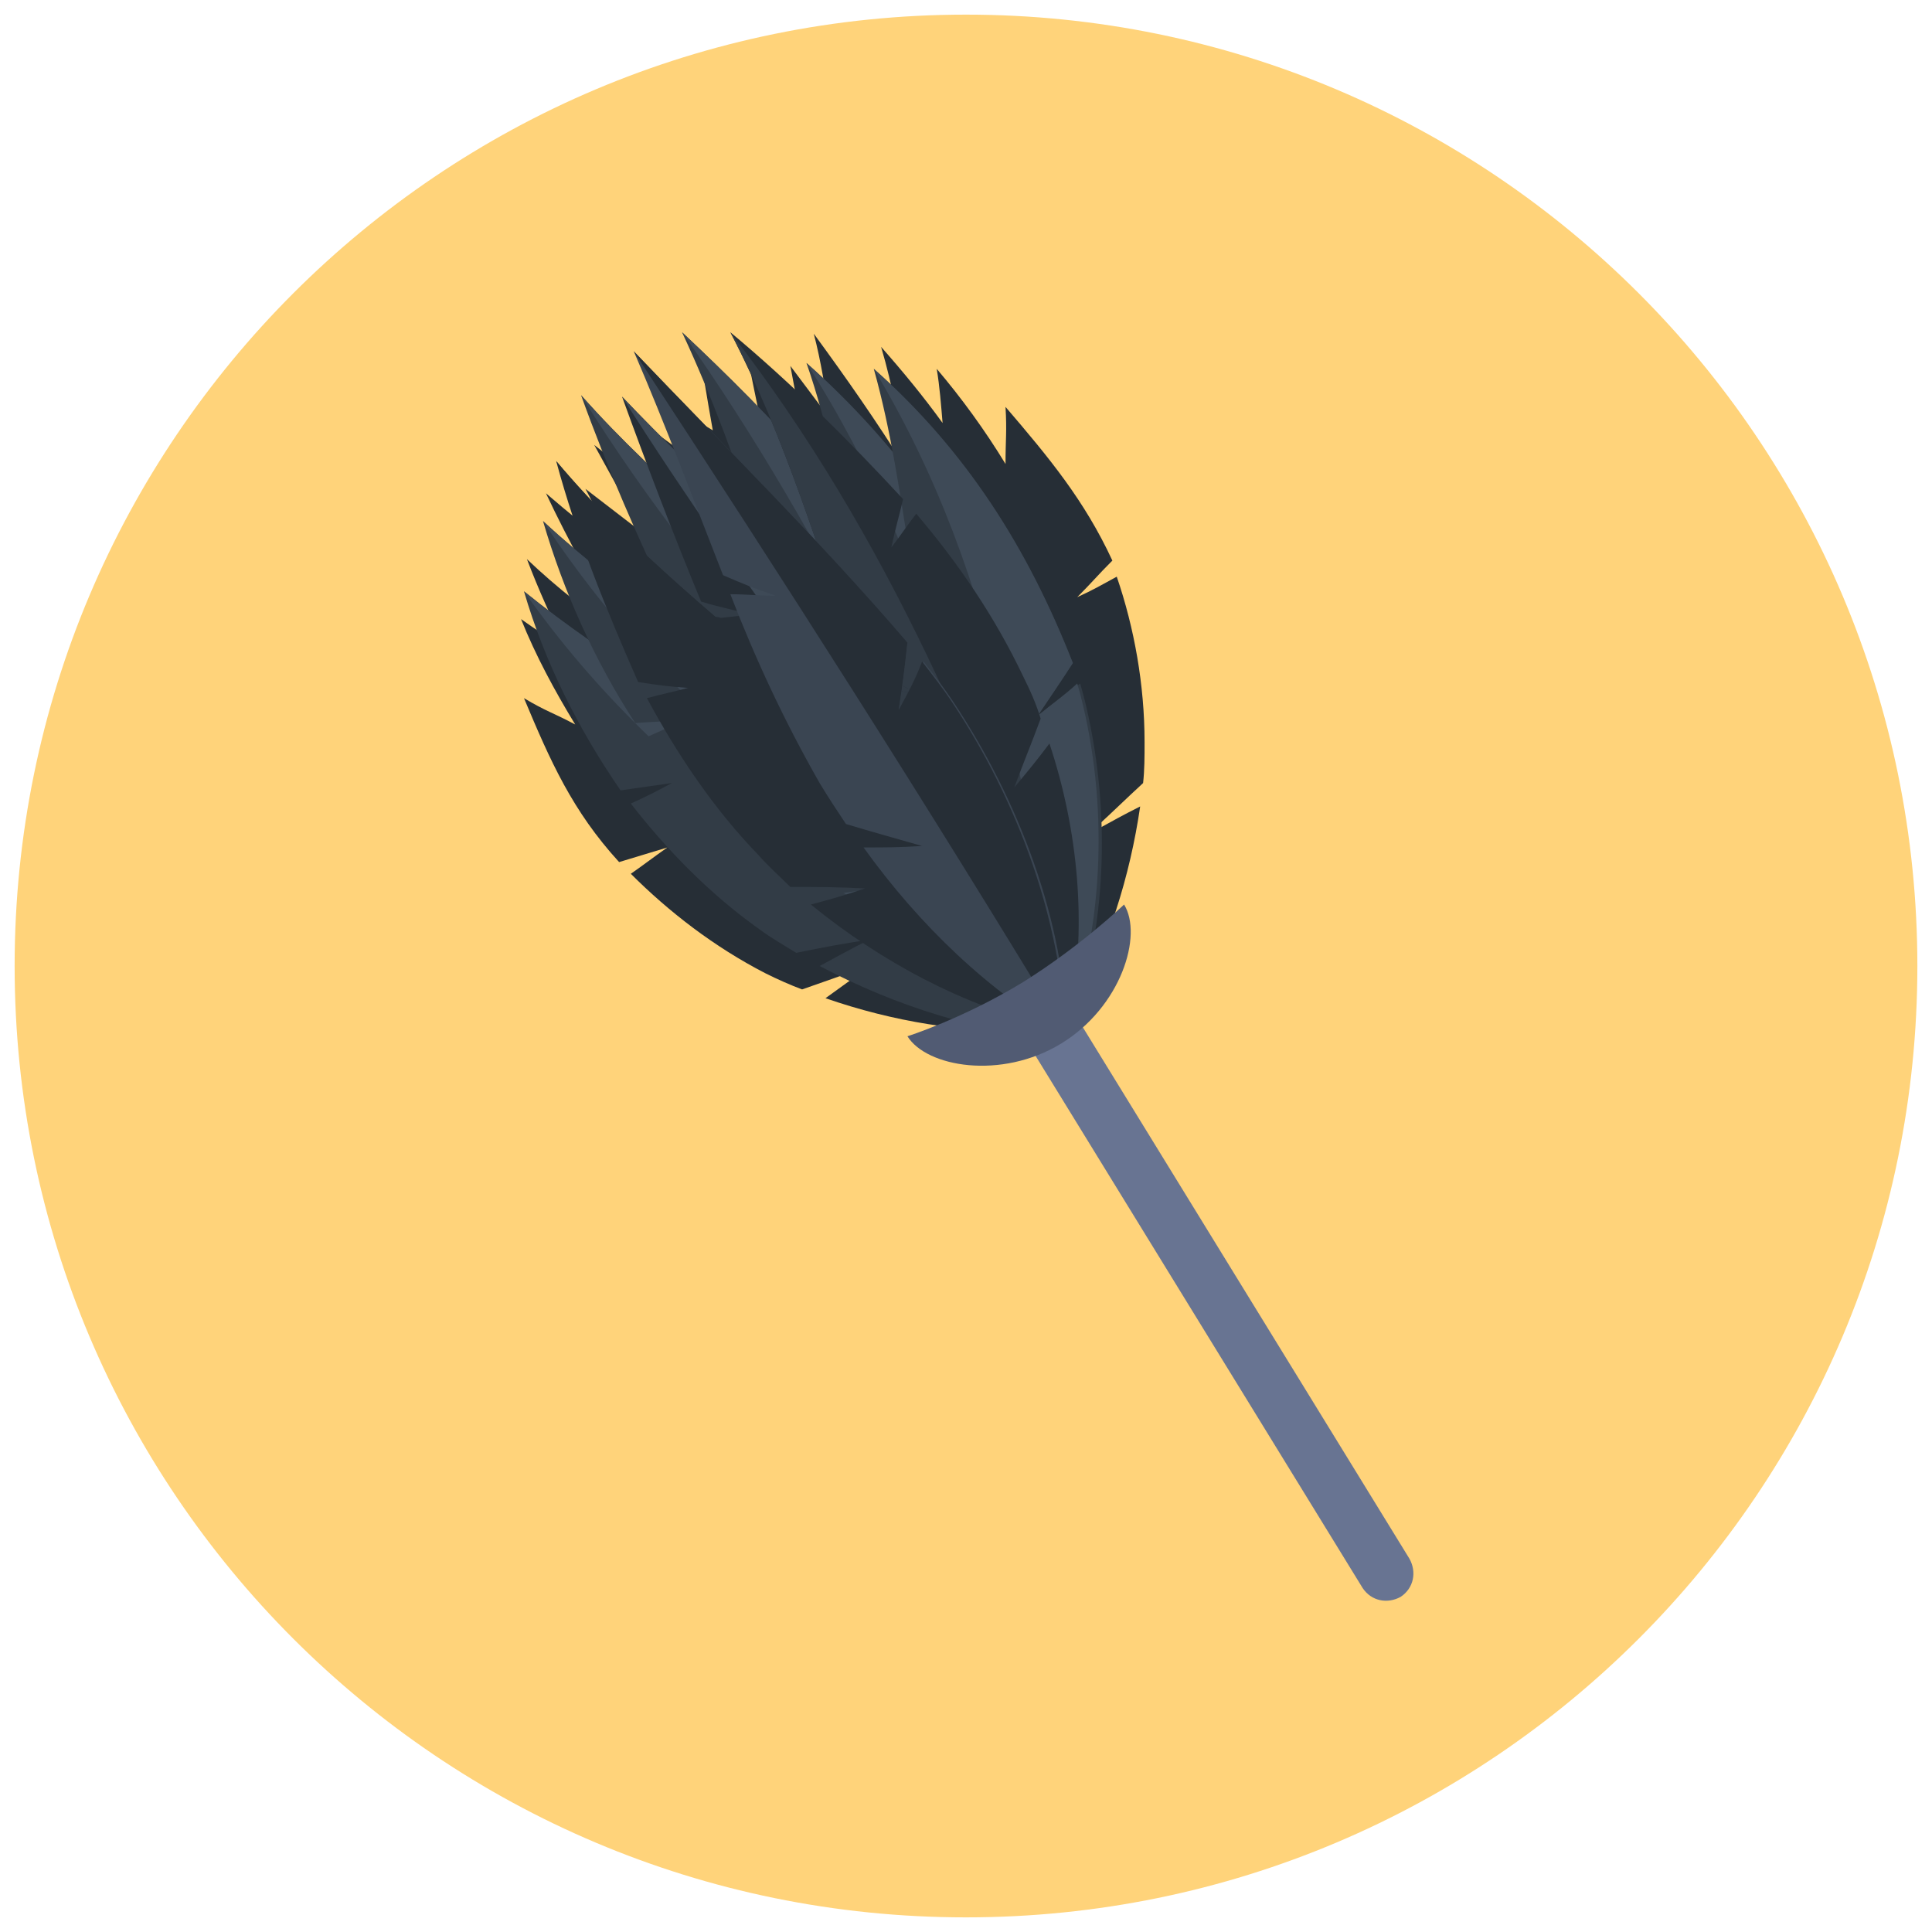
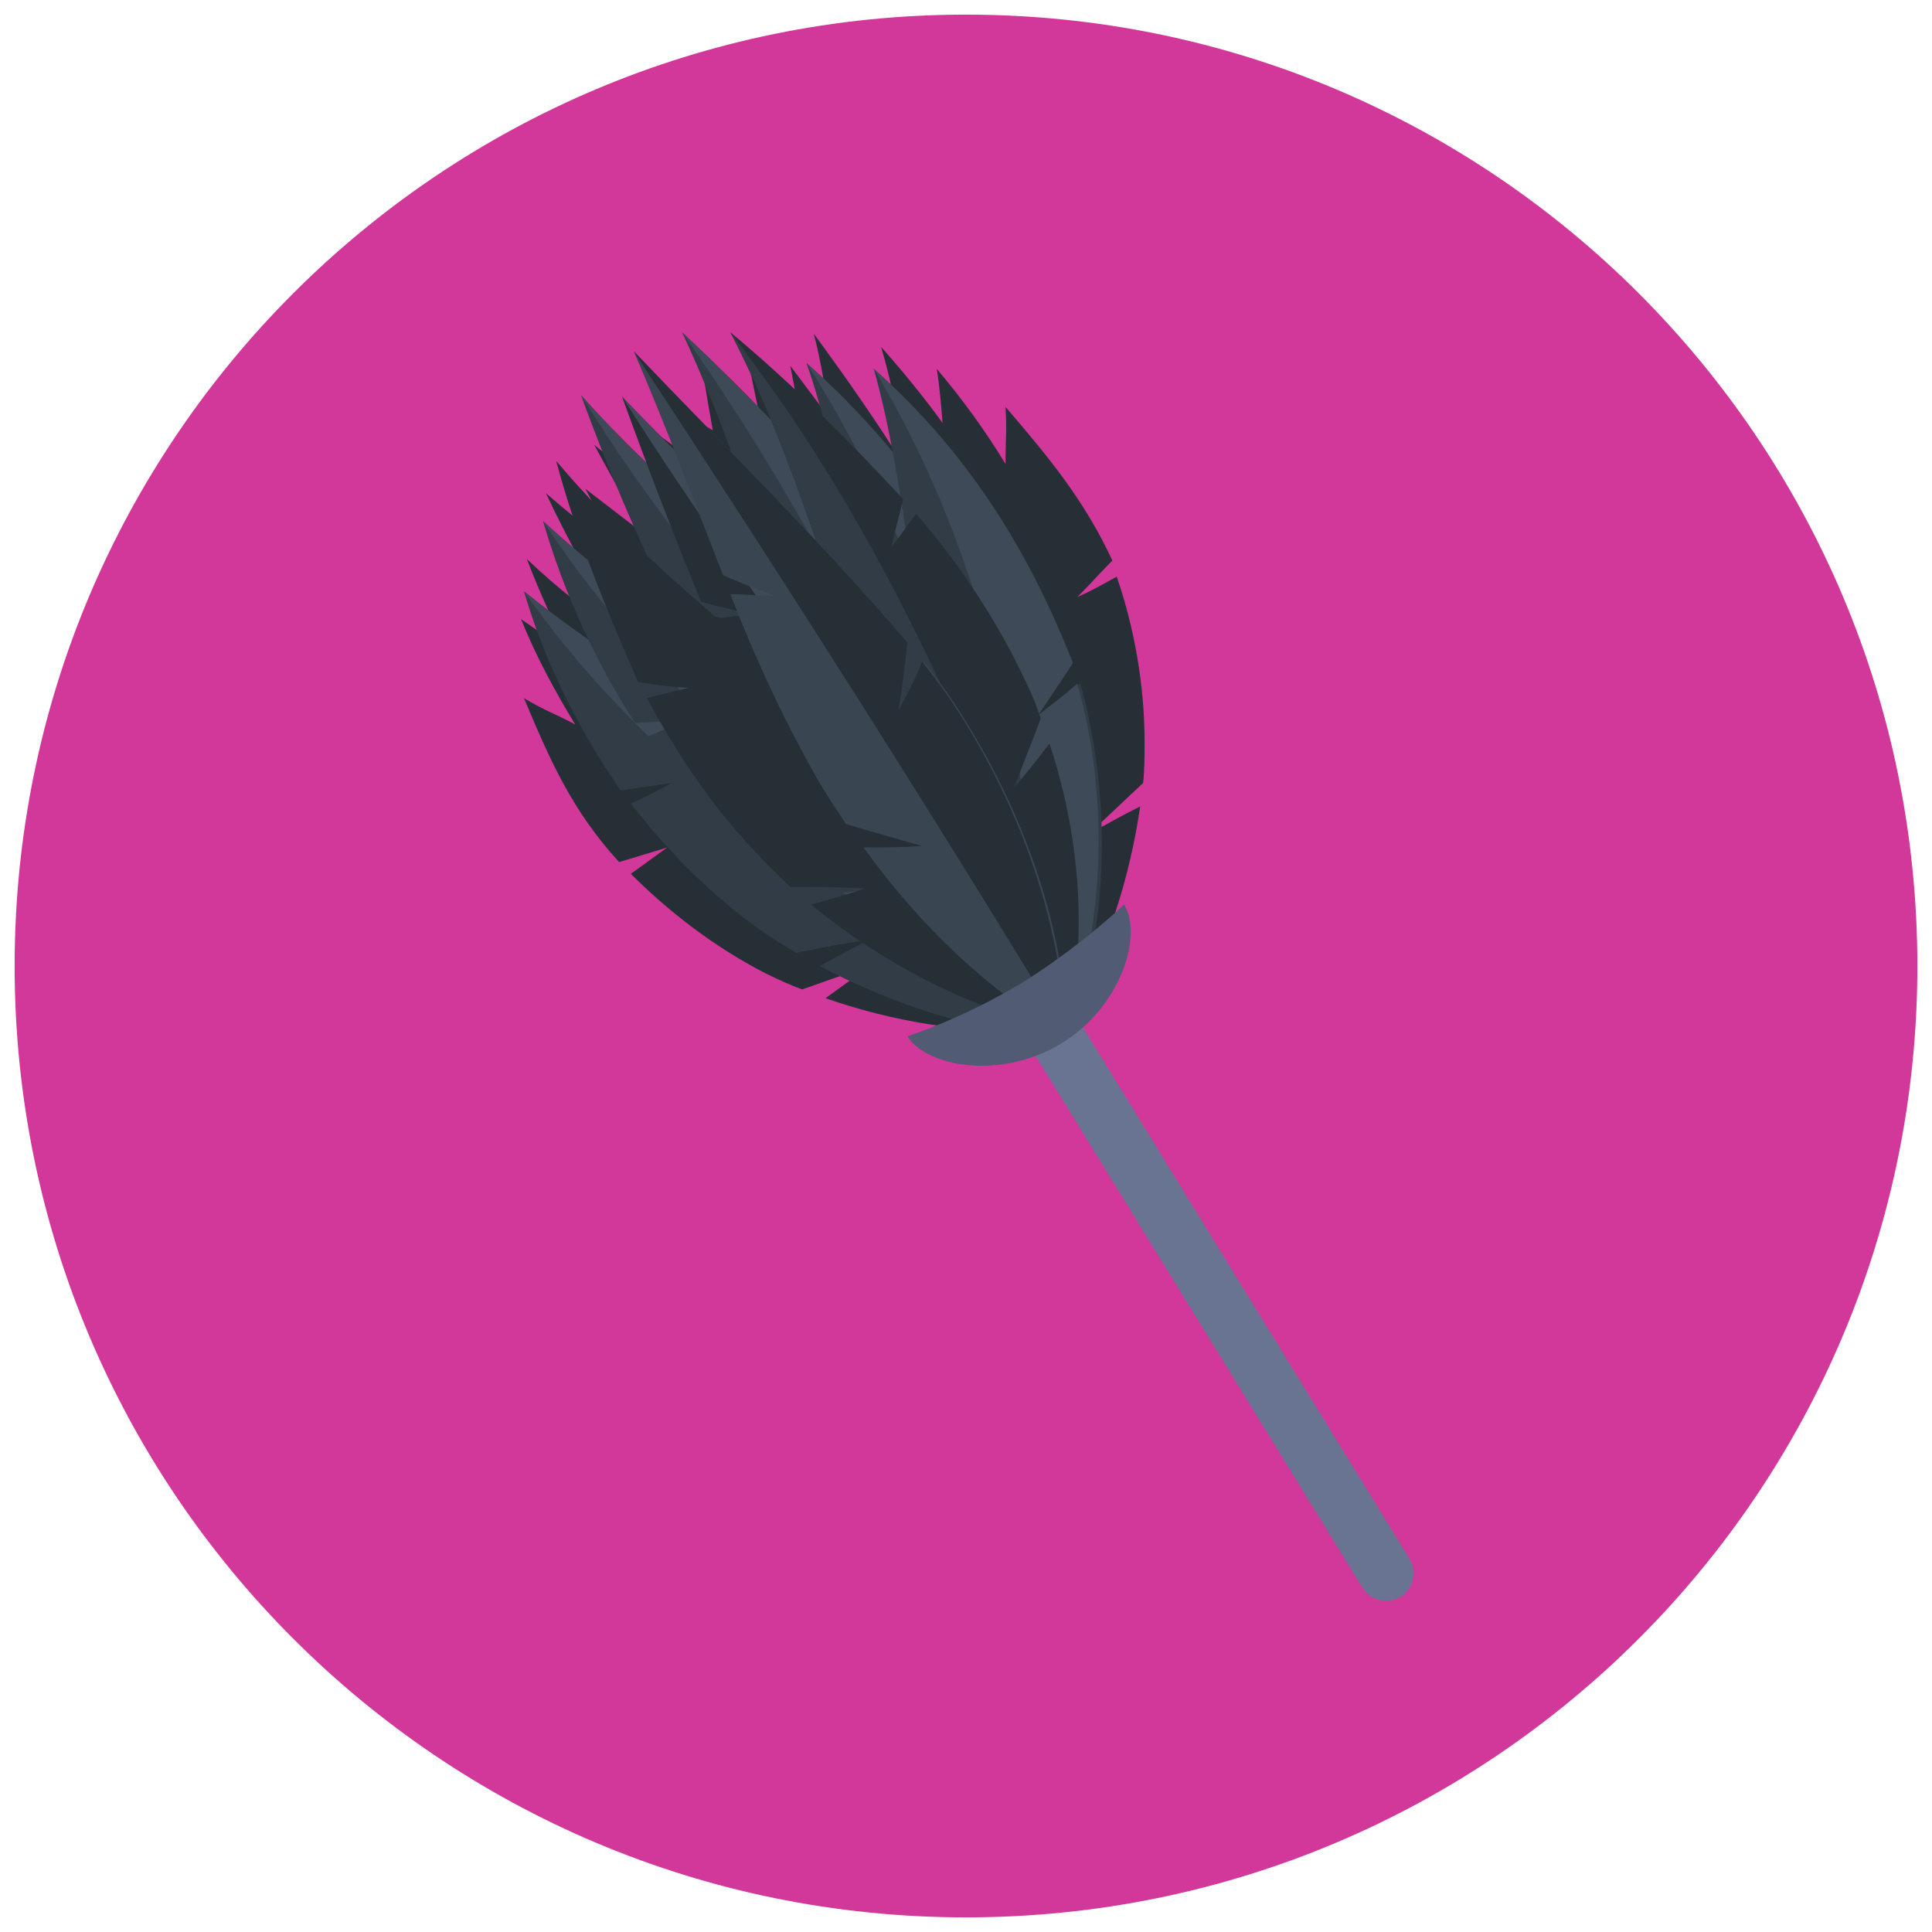
- <svg xmlns="http://www.w3.org/2000/svg" width="132" height="132">
+ <svg xmlns="http://www.w3.org/2000/svg" version="1.1" id="Lager_1" x="0px" y="0px" viewBox="0 0 132 132" style="enable-background:new 0 0 132 132;" xml:space="preserve">
+   <style type="text/css">
+ 	.st0{fill:none;}
+ 	.st1{fill:#D13899;}
+ 	.st2{fill:#262E36;}
+ 	.st3{fill:#323C46;}
+ 	.st4{fill:#3E4A57;}
+ 	.st5{fill:#3A4552;}
+ 	.st6{fill:#687492;}
+ 	.st7{fill:#515B73;}
+ </style>
  <g>
-     <rect x="-1" y="-1" width="134" height="134" id="canvas_background" fill="none" />
+     <rect id="canvas_background" x="-1" y="-1" class="st0" width="134" height="134" />
  </g>
  <g>
    <g id="icons">
      <g id="duster">
-         <circle id="label_2_" fill="#FFD37A" cx="66" cy="66" r="65" />
+         <circle id="label_2_" class="st1" cx="66" cy="66" r="65" />
        <g id="icon_2_">
-           <path fill="#262E36" d="m68.7,27.8c0.1,1.7 0,2.2 0,3.9c-1.4,-2.3 -3,-4.5 -4.7,-6.5c0.2,1.2 0.3,2.5 0.4,3.7c-1.3,-1.8 -2.7,-3.5 -4.2,-5.2c0.8,2.7 1.3,5.5 1.7,8.3c-2,-3.2 -4.1,-6.2 -6.3,-9.2c0.5,1.9 0.8,3.9 1.1,5.8c-0.9,-1.2 -1.8,-2.4 -2.7,-3.6c0.3,1.6 0.6,3.2 0.9,4.8c-1.3,-1.9 -2.6,-3.8 -3.9,-5.7c0.4,1.8 0.7,3.5 1.1,5.2c-0.1,0 -0.1,-0.1 -0.2,-0.1c0.1,0.2 0.2,0.4 0.2,0.5c0.2,0.8 0.3,1.5 0.5,2.3c-0.2,-0.1 -0.3,-0.2 -0.5,-0.3c-1.4,-1.9 -2.7,-3.8 -4,-5.8c0.2,1.2 0.4,2.4 0.6,3.5c-0.7,-0.4 -1.4,-0.9 -2,-1.3c0.9,1.3 1.8,2.7 2.6,4.1c0.1,0.3 0.1,0.6 0.2,0.9c-0.2,-0.2 -0.5,-0.4 -0.7,-0.6c-0.9,-1.3 -1.7,-2.7 -2.5,-4.1c0.1,0.8 0.1,1.6 0.2,2.4c-1,-0.7 -1.9,-1.4 -2.9,-2.1c1.2,2 2.4,4.1 3.4,6.2c0,0.2 0.1,0.4 0.1,0.6c-0.6,-0.5 -1.2,-1 -1.9,-1.5c-0.1,-0.2 -0.3,-0.3 -0.4,-0.5c0,0.1 0,0.1 0,0.2c-1.4,-1.1 -2.8,-2.2 -4.2,-3.3c1.1,2 2.2,4 3.3,6c-1.3,-1 -2.6,-2 -3.9,-3c0.7,1.3 1.3,2.7 2,4c-1.6,-1.1 -3.2,-2.4 -4.7,-3.7c1.6,3.4 3.4,6.6 5.3,9.8c-2.3,-1.6 -4.5,-3.3 -6.6,-5.3c0.8,2.1 1.7,4.1 2.7,6.1c-1.1,-0.6 -2.1,-1.3 -3.1,-2c1,2.5 2.3,4.9 3.7,7.2c-1.5,-0.8 -2,-0.9 -3.5,-1.8c1.8,4.3 3.3,7.7 6.5,11.2c1.3,-0.4 2,-0.6 3.3,-1c-1,0.7 -1.5,1.1 -2.5,1.8c2.6,2.6 5.7,5 9.2,6.8c0.8,0.4 1.7,0.8 2.5,1.1c1.7,-0.6 2.6,-0.9 4.2,-1.5c0.1,0 0.1,0 0.2,0.1c-1,0.7 -1.7,1.2 -2.8,2c4.6,1.6 9.5,2.4 14,2.2c0.4,0.1 0.8,0.2 1.2,0.3c0,0 0.1,0.1 0.1,0.1c0.1,0.1 0.2,0.1 0.2,0.1c0,0 0,-0.1 0,-0.1c0.1,0 0.2,0 0.3,0.1c0.1,0 0.2,0 0.2,0c0,-0.1 -0.1,-0.3 -0.1,-0.4c0,0 0,0 0,0c0,-0.1 0.1,-0.1 0.1,-0.2c0.1,0 0.2,0 0.2,0c0,0 0,0 0,0c0.1,0.1 0.2,0.2 0.3,0.3c0,0 0,-0.1 0.1,-0.2c0,-0.1 0,-0.2 0.1,-0.3c0,0 0.1,0 0.1,0c0,0 0,-0.1 0,-0.2c0,0 0,-0.1 0,-0.1c0.1,-0.4 0.2,-0.8 0.3,-1.2c2.2,-4 3.7,-8.7 4.4,-13.5c-1.2,0.6 -1.9,1 -3,1.6c0,-0.1 0,-0.1 0,-0.2c1.2,-1.1 1.9,-1.8 3.2,-3c0.1,-0.9 0.1,-1.8 0.1,-2.8c0,-3.9 -0.7,-7.8 -1.9,-11.3c-1.1,0.6 -1.6,0.9 -2.7,1.4c1,-1 1.4,-1.5 2.4,-2.5c-1.9,-4.1 -4.3,-7 -7.3,-10.5l-0,0z" id="svg_1" />
+           <path id="svg_1" class="st2" d="M68.7,27.8c0.1,1.7,0,2.2,0,3.9c-1.4-2.3-3-4.5-4.7-6.5c0.2,1.2,0.3,2.5,0.4,3.7      c-1.3-1.8-2.7-3.5-4.2-5.2c0.8,2.7,1.3,5.5,1.7,8.3c-2-3.2-4.1-6.2-6.3-9.2c0.5,1.9,0.8,3.9,1.1,5.8c-0.9-1.2-1.8-2.4-2.7-3.6      c0.3,1.6,0.6,3.2,0.9,4.8c-1.3-1.9-2.6-3.8-3.9-5.7c0.4,1.8,0.7,3.5,1.1,5.2c-0.1,0-0.1-0.1-0.2-0.1c0.1,0.2,0.2,0.4,0.2,0.5      c0.2,0.8,0.3,1.5,0.5,2.3c-0.2-0.1-0.3-0.2-0.5-0.3c-1.4-1.9-2.7-3.8-4-5.8c0.2,1.2,0.4,2.4,0.6,3.5c-0.7-0.4-1.4-0.9-2-1.3      c0.9,1.3,1.8,2.7,2.6,4.1c0.1,0.3,0.1,0.6,0.2,0.9c-0.2-0.2-0.5-0.4-0.7-0.6c-0.9-1.3-1.7-2.7-2.5-4.1c0.1,0.8,0.1,1.6,0.2,2.4      c-1-0.7-1.9-1.4-2.9-2.1c1.2,2,2.4,4.1,3.4,6.2c0,0.2,0.1,0.4,0.1,0.6c-0.6-0.5-1.2-1-1.9-1.5c-0.1-0.2-0.3-0.3-0.4-0.5      c0,0.1,0,0.1,0,0.2c-1.4-1.1-2.8-2.2-4.2-3.3c1.1,2,2.2,4,3.3,6c-1.3-1-2.6-2-3.9-3c0.7,1.3,1.3,2.7,2,4      c-1.6-1.1-3.2-2.4-4.7-3.7c1.6,3.4,3.4,6.6,5.3,9.8c-2.3-1.6-4.5-3.3-6.6-5.3c0.8,2.1,1.7,4.1,2.7,6.1c-1.1-0.6-2.1-1.3-3.1-2      c1,2.5,2.3,4.9,3.7,7.2c-1.5-0.8-2-0.9-3.5-1.8c1.8,4.3,3.3,7.7,6.5,11.2c1.3-0.4,2-0.6,3.3-1c-1,0.7-1.5,1.1-2.5,1.8      c2.6,2.6,5.7,5,9.2,6.8c0.8,0.4,1.7,0.8,2.5,1.1c1.7-0.6,2.6-0.9,4.2-1.5c0.1,0,0.1,0,0.2,0.1c-1,0.7-1.7,1.2-2.8,2      c4.6,1.6,9.5,2.4,14,2.2c0.4,0.1,0.8,0.2,1.2,0.3l0.1,0.1c0.1,0.1,0.2,0.1,0.2,0.1v-0.1c0.1,0,0.2,0,0.3,0.1c0.1,0,0.2,0,0.2,0      c0-0.1-0.1-0.3-0.1-0.4l0,0c0-0.1,0.1-0.1,0.1-0.2c0.1,0,0.2,0,0.2,0l0,0c0.1,0.1,0.2,0.2,0.3,0.3c0,0,0-0.1,0.1-0.2      c0-0.1,0-0.2,0.1-0.3h0.1c0,0,0-0.1,0-0.2v-0.1c0.1-0.4,0.2-0.8,0.3-1.2c2.2-4,3.7-8.7,4.4-13.5c-1.2,0.6-1.9,1-3,1.6      c0-0.1,0-0.1,0-0.2c1.2-1.1,1.9-1.8,3.2-3c0.1-0.9,0.1-1.8,0.1-2.8c0-3.9-0.7-7.8-1.9-11.3c-1.1,0.6-1.6,0.9-2.7,1.4      c1-1,1.4-1.5,2.4-2.5C74.1,34.2,71.7,31.3,68.7,27.8L68.7,27.8z" />
          <g id="svg_2">
            <g id="svg_3">
-               <path fill="#323C46" d="m57.9,47.9c-0.1,-1.8 -0.1,-2.7 -0.2,-4.5c-6.1,-5.3 -12.5,-10.2 -18,-16.4c1.8,5 3.9,9.8 6.2,14.6c1.3,0.3 2,0.4 3.4,0.6c-1.1,0.2 -1.7,0.3 -2.8,0.5c2.1,3.9 4.5,7.6 7.4,10.9c0.7,0.8 1.4,1.6 2.1,2.3c2,0.1 3,0.2 5.1,0.3c-1.5,0.4 -2.3,0.6 -3.7,1c4.7,4.2 10.1,7.5 15.5,9.1c0,0 0,-0.1 0,-0.2c-1.5,-7.5 -6.5,-14 -11.7,-19.4c-0.7,-0.7 -1.5,-1.5 -2.3,-2.2c-0.4,1.3 -0.6,2 -1,3.4l-0,-0z" id="svg_4" />
-               <path fill="#3E4A57" d="m57.9,47.9c-0.1,-1.8 -0.1,-2.7 -0.2,-4.5c-6.1,-5.3 -12.5,-10.2 -18,-16.4c9.2,14.9 21.3,26.5 33.1,39c-1.6,-7.6 -6.5,-14 -11.7,-19.4c-0.7,-0.7 -1.5,-1.5 -2.3,-2.2c-0.3,1.4 -0.5,2.1 -0.9,3.5l-0,0z" id="svg_5" />
+               <path id="svg_4" class="st3" d="M57.9,47.9c-0.1-1.8-0.1-2.7-0.2-4.5c-6.1-5.3-12.5-10.2-18-16.4c1.8,5,3.9,9.8,6.2,14.6        c1.3,0.3,2,0.4,3.4,0.6c-1.1,0.2-1.7,0.3-2.8,0.5c2.1,3.9,4.5,7.6,7.4,10.9c0.7,0.8,1.4,1.6,2.1,2.3c2,0.1,3,0.2,5.1,0.3        c-1.5,0.4-2.3,0.6-3.7,1c4.7,4.2,10.1,7.5,15.5,9.1c0,0,0-0.1,0-0.2c-1.5-7.5-6.5-14-11.7-19.4c-0.7-0.7-1.5-1.5-2.3-2.2        C58.5,45.8,58.3,46.5,57.9,47.9L57.9,47.9z" />
+               <path id="svg_5" class="st4" d="M57.9,47.9c-0.1-1.8-0.1-2.7-0.2-4.5c-6.1-5.3-12.5-10.2-18-16.4C48.9,41.9,61,53.5,72.8,66        c-1.6-7.6-6.5-14-11.7-19.4c-0.7-0.7-1.5-1.5-2.3-2.2C58.5,45.8,58.3,46.5,57.9,47.9L57.9,47.9z" />
            </g>
            <g id="svg_6">
-               <path fill="#323C46" d="m62.5,46.2c0.5,-1.7 0.8,-2.5 1.2,-4.2c-5.1,-7.2 -10.8,-13.4 -17.1,-19.3c2.1,4.5 3.8,9.2 5.3,13.8c1.3,0.7 2,1 3.4,1.7c-1.2,-0.2 -1.8,-0.3 -3,-0.5c1.4,4.2 2.8,8.3 4.5,12.4c0.4,1 0.9,1.9 1.3,2.8c1.9,0.8 2.8,1.2 4.7,2c-1.5,-0.1 -2.3,-0.2 -3.8,-0.4c3.2,5.3 6.6,10.2 11.5,13.7c0,0 0,-0.1 0,-0.2c0.9,-7.2 -1.1,-15 -4.4,-22.1c-0.4,-0.9 -1,-1.8 -1.5,-2.7c-0.9,1.3 -1.3,1.9 -2.1,3l0,0z" id="svg_7" />
-               <path fill="#3E4A57" d="m62.5,46.2c0.5,-1.7 0.8,-2.5 1.2,-4.2c-5.1,-7.2 -10.8,-13.4 -17.1,-19.3c10.1,14.3 17,29.6 23.9,45.4c0.9,-7.3 -1.1,-15 -4.4,-22.1c-0.4,-0.9 -1,-1.8 -1.5,-2.7c-0.9,1.2 -1.3,1.8 -2.1,2.9l0,0z" id="svg_8" />
+               <path id="svg_7" class="st3" d="M62.5,46.2c0.5-1.7,0.8-2.5,1.2-4.2c-5.1-7.2-10.8-13.4-17.1-19.3c2.1,4.5,3.8,9.2,5.3,13.8        c1.3,0.7,2,1,3.4,1.7c-1.2-0.2-1.8-0.3-3-0.5c1.4,4.2,2.8,8.3,4.5,12.4c0.4,1,0.9,1.9,1.3,2.8c1.9,0.8,2.8,1.2,4.7,2        c-1.5-0.1-2.3-0.2-3.8-0.4c3.2,5.3,6.6,10.2,11.5,13.7c0,0,0-0.1,0-0.2c0.9-7.2-1.1-15-4.4-22.1c-0.4-0.9-1-1.8-1.5-2.7        C63.7,44.5,63.3,45.1,62.5,46.2L62.5,46.2z" />
+               <path id="svg_8" class="st4" d="M62.5,46.2c0.5-1.7,0.8-2.5,1.2-4.2c-5.1-7.2-10.8-13.4-17.1-19.3        c10.1,14.3,17,29.6,23.9,45.4c0.9-7.3-1.1-15-4.4-22.1c-0.4-0.9-1-1.8-1.5-2.7C63.7,44.5,63.3,45.1,62.5,46.2L62.5,46.2z" />
            </g>
            <g id="svg_9">
-               <path fill="#323C46" d="m55,57c-0.3,-1.8 -0.5,-2.7 -0.8,-4.5c-6.2,-3.8 -12.6,-7.4 -18.4,-12.1c1.4,4.8 3.7,9.4 6.6,13.6c1.4,-0.2 2.1,-0.3 3.5,-0.5c-1.1,0.6 -1.7,0.9 -2.8,1.4c2.4,3.1 5.4,6.2 8.8,8.6c0.8,0.6 1.7,1.1 2.5,1.6c2,-0.4 3,-0.6 5,-0.9c-1.4,0.7 -2.1,1.1 -3.4,1.8c5.3,2.8 11.1,4.6 16.5,4.9c0,0 0,-0.1 -0.1,-0.2c-3,-6.8 -8.9,-11.8 -14.4,-15.8c-0.8,-0.6 -1.6,-1.1 -2.5,-1.7c-0.3,1.6 -0.4,2.3 -0.5,3.8z" id="svg_10" />
-               <path fill="#3E4A57" d="m55,57c-0.3,-1.8 -0.5,-2.7 -0.8,-4.5c-6.2,-3.8 -12.6,-7.4 -18.4,-12.1c9.9,14.1 23.5,21.6 36.5,30.3c-3.2,-6.9 -8.9,-11.8 -14.4,-15.8c-0.8,-0.6 -1.6,-1.1 -2.5,-1.7c-0.2,1.6 -0.3,2.3 -0.4,3.8z" id="svg_11" />
+               <path id="svg_10" class="st3" d="M55,57c-0.3-1.8-0.5-2.7-0.8-4.5c-6.2-3.8-12.6-7.4-18.4-12.1c1.4,4.8,3.7,9.4,6.6,13.6        c1.4-0.2,2.1-0.3,3.5-0.5c-1.1,0.6-1.7,0.9-2.8,1.4c2.4,3.1,5.4,6.2,8.8,8.6c0.8,0.6,1.7,1.1,2.5,1.6c2-0.4,3-0.6,5-0.9        C58,64.9,57.3,65.3,56,66c5.3,2.8,11.1,4.6,16.5,4.9c0,0,0-0.1-0.1-0.2c-3-6.8-8.9-11.8-14.4-15.8c-0.8-0.6-1.6-1.1-2.5-1.7        C55.2,54.8,55.1,55.5,55,57z" />
+               <path id="svg_11" class="st4" d="M55,57c-0.3-1.8-0.5-2.7-0.8-4.5c-6.2-3.8-12.6-7.4-18.4-12.1C45.7,54.5,59.3,62,72.3,70.7        c-3.2-6.9-8.9-11.8-14.4-15.8c-0.8-0.6-1.6-1.1-2.5-1.7C55.2,54.8,55.1,55.5,55,57z" />
            </g>
            <g id="svg_12">
-               <path fill="#323C46" d="m55.6,53.3c-0.2,-1.8 -0.4,-2.7 -0.6,-4.5c-6,-4.1 -12.3,-8 -17.9,-13.2c1.4,4.8 3.5,9.5 6.3,13.8c1.3,-0.1 2,-0.1 3.4,-0.2c-1.1,0.5 -1.6,0.7 -2.7,1.2c2.2,3.3 5,6.5 8.3,9.2c0.8,0.6 1.6,1.2 2.4,1.8c2,-0.3 3,-0.4 5,-0.7c-1.4,0.6 -2.1,1 -3.5,1.6c5.1,3.2 10.8,5.3 16.2,5.8c0,0 0,-0.1 -0.1,-0.2c-2.6,-7 -8.3,-12.3 -13.7,-16.6c-0.8,-0.6 -1.6,-1.2 -2.4,-1.8c-0.3,1.6 -0.4,2.3 -0.7,3.8l0,-0z" id="svg_13" />
-               <path fill="#3E4A57" d="m55.6,53.3c-0.2,-1.8 -0.4,-2.7 -0.6,-4.5c-6,-4.1 -12.3,-8 -17.9,-13.2c9.4,14.3 22.4,22.8 35.1,32.4c-2.7,-7.1 -8.3,-12.3 -13.7,-16.6c-0.8,-0.6 -1.6,-1.2 -2.4,-1.8c-0.1,1.5 -0.2,2.2 -0.5,3.7l-0,0z" id="svg_14" />
+               <path id="svg_13" class="st3" d="M55.6,53.3c-0.2-1.8-0.4-2.7-0.6-4.5c-6-4.1-12.3-8-17.9-13.2c1.4,4.8,3.5,9.5,6.3,13.8        c1.3-0.1,2-0.1,3.4-0.2c-1.1,0.5-1.6,0.7-2.7,1.2c2.2,3.3,5,6.5,8.3,9.2c0.8,0.6,1.6,1.2,2.4,1.8c2-0.3,3-0.4,5-0.7        c-1.4,0.6-2.1,1-3.5,1.6c5.1,3.2,10.8,5.3,16.2,5.8c0,0,0-0.1-0.1-0.2c-2.6-7-8.3-12.3-13.7-16.6c-0.8-0.6-1.6-1.2-2.4-1.8        C56,51.1,55.9,51.8,55.6,53.3L55.6,53.3z" />
+               <path id="svg_14" class="st4" d="M55.6,53.3c-0.2-1.8-0.4-2.7-0.6-4.5c-6-4.1-12.3-8-17.9-13.2C46.5,49.9,59.5,58.4,72.2,68        c-2.7-7.1-8.3-12.3-13.7-16.6c-0.8-0.6-1.6-1.2-2.4-1.8C56,51.1,55.9,51.8,55.6,53.3L55.6,53.3z" />
            </g>
            <g id="svg_15">
-               <path fill="#262E36" d="m59.2,48.2c0.2,-1.7 0.3,-2.6 0.4,-4.3c-5.6,-5.8 -11.6,-11 -17.1,-16.8c1.7,4.7 3.5,9.4 5.4,14c1.3,0.4 2,0.5 3.4,0.9c-1.2,0.1 -1.7,0.2 -2.9,0.3c1.6,3.7 3.6,7.6 6.1,11.1c0.6,0.8 1.2,1.6 1.8,2.4c1.9,0.3 2.9,0.5 4.9,0.8c-1.5,0.2 -2.3,0.4 -3.8,0.6c4.3,4.3 8.6,8.1 13.8,10.1c0,0 0,-0.1 0,-0.2c-0.5,-7.1 -4.2,-14 -8.6,-19.8c-0.6,-0.8 -1.3,-1.5 -1.9,-2.3c-0.6,1.3 -0.9,1.9 -1.5,3.2l0,-0z" id="svg_16" />
-               <path fill="#3E4A57" d="m59.2,48.2c0.2,-1.7 0.3,-2.6 0.4,-4.3c-5.6,-5.8 -11.6,-11 -17.1,-16.8c8.8,13.9 18.9,26.8 28.7,40c-0.6,-7.2 -4.2,-14 -8.6,-19.8c-0.6,-0.8 -1.3,-1.5 -1.9,-2.3c-0.6,1.3 -0.9,1.9 -1.5,3.2z" id="svg_17" />
+               <path id="svg_16" class="st2" d="M59.2,48.2c0.2-1.7,0.3-2.6,0.4-4.3C54,38.1,48,32.9,42.5,27.1c1.7,4.7,3.5,9.4,5.4,14        c1.3,0.4,2,0.5,3.4,0.9c-1.2,0.1-1.7,0.2-2.9,0.3C50,46,52,49.9,54.5,53.4c0.6,0.8,1.2,1.6,1.8,2.4c1.9,0.3,2.9,0.5,4.9,0.8        c-1.5,0.2-2.3,0.4-3.8,0.6c4.3,4.3,8.6,8.1,13.8,10.1c0,0,0-0.1,0-0.2c-0.5-7.1-4.2-14-8.6-19.8c-0.6-0.8-1.3-1.5-1.9-2.3        C60.1,46.3,59.8,46.9,59.2,48.2L59.2,48.2z" />
+               <path id="svg_17" class="st4" d="M59.2,48.2c0.2-1.7,0.3-2.6,0.4-4.3C54,38.1,48,32.9,42.5,27.1c8.8,13.9,18.9,26.8,28.7,40        c-0.6-7.2-4.2-14-8.6-19.8c-0.6-0.8-1.3-1.5-1.9-2.3C60.1,46.3,59.8,46.9,59.2,48.2z" />
            </g>
            <g id="svg_18">
-               <path fill="#323C46" d="m67.4,48.2c0.9,-1.5 1.3,-2.3 2.2,-3.7c-3.7,-7.7 -8.3,-14.2 -14.5,-19.7c1.5,4.3 2.3,8.7 3.2,13.1c1.3,0.8 2,1.2 3.4,2c-1.3,-0.3 -1.9,-0.5 -3.2,-0.9c0.7,4 1.4,8.1 2.4,12.1c0.2,1 0.5,1.9 0.8,2.9c1.7,1.1 2.5,1.6 4.2,2.6c-1.5,-0.4 -2.2,-0.6 -3.7,-0.9c1.7,5.3 4.5,10.7 8.5,14.7c0,0 0,-0.1 0.1,-0.2c2.1,-6.2 2.3,-14.1 0.2,-21.5c-0.3,-0.9 -0.6,-1.9 -0.9,-2.8c-1.1,0.8 -1.6,1.3 -2.7,2.3z" id="svg_19" />
-               <path fill="#3E4A57" d="m67.4,48.2c0.9,-1.5 1.3,-2.3 2.2,-3.7c-3.7,-7.7 -8.3,-14.2 -14.5,-19.7c9.2,14.4 12.1,29.7 15.7,45.4c2,-6.3 2.3,-14.1 0.2,-21.5c-0.3,-0.9 -0.6,-1.9 -0.9,-2.8c-1.1,0.8 -1.6,1.3 -2.7,2.3l0,0z" id="svg_20" />
+               <path id="svg_19" class="st3" d="M67.4,48.2c0.9-1.5,1.3-2.3,2.2-3.7c-3.7-7.7-8.3-14.2-14.5-19.7c1.5,4.3,2.3,8.7,3.2,13.1        c1.3,0.8,2,1.2,3.4,2c-1.3-0.3-1.9-0.5-3.2-0.9c0.7,4,1.4,8.1,2.4,12.1c0.2,1,0.5,1.9,0.8,2.9c1.7,1.1,2.5,1.6,4.2,2.6        c-1.5-0.4-2.2-0.6-3.7-0.9c1.7,5.3,4.5,10.7,8.5,14.7c0,0,0-0.1,0.1-0.2c2.1-6.2,2.3-14.1,0.2-21.5c-0.3-0.9-0.6-1.9-0.9-2.8        C69,46.7,68.5,47.2,67.4,48.2z" />
+               <path id="svg_20" class="st4" d="M67.4,48.2c0.9-1.5,1.3-2.3,2.2-3.7c-3.7-7.7-8.3-14.2-14.5-19.7        c9.2,14.4,12.1,29.7,15.7,45.4c2-6.3,2.3-14.1,0.2-21.5c-0.3-0.9-0.6-1.9-0.9-2.8C69,46.7,68.5,47.2,67.4,48.2L67.4,48.2z" />
            </g>
            <g id="svg_21">
-               <path fill="#323C46" d="m70.9,48.9c1,-1.5 1.5,-2.2 2.4,-3.6c-3.1,-7.9 -7.3,-14.5 -13.6,-20.1c1.2,4.3 1.8,8.6 2.5,13c1.4,0.8 2,1.3 3.4,2.1c-1.3,-0.4 -2,-0.6 -3.2,-1c0.5,4 1,8.1 1.8,12.2c0.2,1 0.4,2 0.6,2.9c1.6,1.1 2.5,1.7 4.1,2.8c-1.5,-0.5 -2.2,-0.7 -3.6,-1.1c1.7,5.4 3.6,10.7 7.4,15.2c0,0 0,-0.1 0.1,-0.2c2.5,-6.1 3.2,-13.9 1.7,-21.5c-0.2,-1 -0.4,-1.9 -0.7,-2.9c-1.2,0.9 -1.8,1.3 -2.9,2.2z" id="svg_22" />
-               <path fill="#3E4A57" d="m70.9,48.9c1,-1.5 1.5,-2.2 2.4,-3.6c-3.1,-7.9 -7.3,-14.5 -13.6,-20.1c8.9,14.8 10.5,30.2 12.9,45.9c2.4,-6.2 3.2,-13.9 1.7,-21.5c-0.2,-1 -0.4,-1.9 -0.7,-2.9c-1,0.9 -1.6,1.3 -2.7,2.2l0,0z" id="svg_23" />
+               <path id="svg_22" class="st3" d="M70.9,48.9c1-1.5,1.5-2.2,2.4-3.6c-3.1-7.9-7.3-14.5-13.6-20.1c1.2,4.3,1.8,8.6,2.5,13        c1.4,0.8,2,1.3,3.4,2.1c-1.3-0.4-2-0.6-3.2-1c0.5,4,1,8.1,1.8,12.2c0.2,1,0.4,2,0.6,2.9c1.6,1.1,2.5,1.7,4.1,2.8        c-1.5-0.5-2.2-0.7-3.6-1.1c1.7,5.4,3.6,10.7,7.4,15.2c0,0,0-0.1,0.1-0.2c2.5-6.1,3.2-13.9,1.7-21.5c-0.2-1-0.4-1.9-0.7-2.9        C72.6,47.6,72,48,70.9,48.9z" />
+               <path id="svg_23" class="st4" d="M70.9,48.9c1-1.5,1.5-2.2,2.4-3.6c-3.1-7.9-7.3-14.5-13.6-20.1C68.6,40,70.2,55.4,72.6,71.1        c2.4-6.2,3.2-13.9,1.7-21.5c-0.2-1-0.4-1.9-0.7-2.9C72.6,47.6,72,48,70.9,48.9L70.9,48.9z" />
            </g>
            <g id="svg_24">
-               <path fill="#262E36" d="m55.7,52.4c-0.1,-1.8 -0.1,-2.8 -0.2,-4.6c-6,-5.2 -12.3,-10.1 -17.5,-16.3c1.4,5.2 3.4,10.1 5.6,15.1c1.3,0.2 2,0.3 3.4,0.4c-1.1,0.3 -1.7,0.4 -2.8,0.7c2.1,3.9 4.6,7.6 7.6,10.7c0.7,0.8 1.5,1.5 2.2,2.2c2,0 3.1,0 5.1,0.1c-1.5,0.5 -2.2,0.7 -3.7,1.1c4.9,4 10.5,6.9 15.9,8.2c0,0 0,-0.1 0,-0.2c-2,-7.3 -7.2,-13.6 -12.3,-18.8c-0.7,-0.7 -1.5,-1.4 -2.3,-2.1c-0.5,1.3 -0.6,2 -1,3.5l0,-0z" id="svg_25" />
-               <path fill="#262E36" d="m55.7,52.4c-0.1,-1.8 -0.1,-2.8 -0.2,-4.6c-6,-5.2 -12.3,-10.1 -17.5,-16.3c8.6,15.6 20.8,26.6 33.3,38.3c-2.1,-7.4 -7.2,-13.6 -12.3,-18.8c-0.7,-0.7 -1.5,-1.4 -2.3,-2.1c-0.5,1.3 -0.6,2 -1,3.5z" id="svg_26" />
+               <path id="svg_25" class="st2" d="M55.7,52.4c-0.1-1.8-0.1-2.8-0.2-4.6c-6-5.2-12.3-10.1-17.5-16.3c1.4,5.2,3.4,10.1,5.6,15.1        c1.3,0.2,2,0.3,3.4,0.4c-1.1,0.3-1.7,0.4-2.8,0.7c2.1,3.9,4.6,7.6,7.6,10.7c0.7,0.8,1.5,1.5,2.2,2.2c2,0,3.1,0,5.1,0.1        c-1.5,0.5-2.2,0.7-3.7,1.1c4.9,4,10.5,6.9,15.9,8.2c0,0,0-0.1,0-0.2c-2-7.3-7.2-13.6-12.3-18.8c-0.7-0.7-1.5-1.4-2.3-2.1        C56.2,50.2,56.1,50.9,55.7,52.4L55.7,52.4z" />
+               <path id="svg_26" class="st2" d="M55.7,52.4c-0.1-1.8-0.1-2.8-0.2-4.6c-6-5.2-12.3-10.1-17.5-16.3        c8.6,15.6,20.8,26.6,33.3,38.3C69.2,62.4,64.1,56.2,59,51c-0.7-0.7-1.5-1.4-2.3-2.1C56.2,50.2,56.1,50.9,55.7,52.4z" />
            </g>
            <g id="svg_27">
-               <path fill="#262E36" d="m62.8,47.4c-1.7,-0.8 -2.5,-1.2 -4.2,-2c-2.6,-7.6 -4.9,-15.4 -8.7,-22.7c4.2,3.5 8,7.3 11.8,11.4c-0.3,1.3 -0.5,1.9 -0.8,3.3c0.7,-0.9 1,-1.4 1.7,-2.3c2.9,3.4 5.4,7.1 7.3,11.1c0.5,1 0.9,1.9 1.2,2.9c-0.7,1.9 -1.1,2.8 -1.8,4.7c1,-1.2 1.5,-1.8 2.4,-3c2,6 2.5,12.4 1.5,17.9c0,0 -0.1,0 -0.2,-0.1c-5.9,-4.8 -9.8,-11.9 -12.8,-18.8c-0.4,-0.9 -0.8,-1.9 -1.2,-2.9c1.6,0.2 2.3,0.3 3.8,0.5l0,0z" id="svg_28" />
-               <path fill="#323C46" d="m62.8,47.4c-1.7,-0.8 -2.5,-1.2 -4.2,-2c-2.6,-7.6 -4.9,-15.4 -8.7,-22.7c10.9,14.1 17.2,29.5 23.2,45.9c-5.9,-4.9 -9.8,-11.9 -12.8,-18.8c-0.4,-0.9 -0.8,-1.9 -1.2,-2.9c1.5,0.2 2.2,0.3 3.7,0.5z" id="svg_29" />
+               <path id="svg_28" class="st2" d="M62.8,47.4c-1.7-0.8-2.5-1.2-4.2-2C56,37.8,53.7,30,49.9,22.7c4.2,3.5,8,7.3,11.8,11.4        c-0.3,1.3-0.5,1.9-0.8,3.3c0.7-0.9,1-1.4,1.7-2.3c2.9,3.4,5.4,7.1,7.3,11.1c0.5,1,0.9,1.9,1.2,2.9c-0.7,1.9-1.1,2.8-1.8,4.7        c1-1.2,1.5-1.8,2.4-3c2,6,2.5,12.4,1.5,17.9c0,0-0.1,0-0.2-0.1c-5.9-4.8-9.8-11.9-12.8-18.8c-0.4-0.9-0.8-1.9-1.2-2.9        C60.6,47.1,61.3,47.2,62.8,47.4L62.8,47.4z" />
+               <path id="svg_29" class="st3" d="M62.8,47.4c-1.7-0.8-2.5-1.2-4.2-2C56,37.8,53.7,30,49.9,22.7c10.9,14.1,17.2,29.5,23.2,45.9        c-5.9-4.9-9.8-11.9-12.8-18.8c-0.4-0.9-0.8-1.9-1.2-2.9C60.6,47.1,61.3,47.2,62.8,47.4z" />
            </g>
            <g id="svg_30">
-               <path fill="#3A4552" d="m61.4,48.5c0.3,-1.9 0.4,-2.8 0.6,-4.6c-6,-7 -12.4,-13.3 -18.7,-19.9c2.2,5.1 4.1,10.2 6.1,15.3c1.4,0.6 2.1,0.9 3.6,1.4c-1.3,0 -1.9,-0.1 -3.1,-0.1c1.7,4.4 3.7,8.7 6.1,12.9c0.6,1 1.2,1.9 1.8,2.8c2,0.6 3.1,0.9 5.2,1.5c-1.6,0.1 -2.4,0.1 -4,0.1c3.8,5.3 8.6,9.9 13.9,12.9c0,0 0,-0.1 0,-0.2c-0.2,-7.6 -3.2,-15.8 -7.8,-22.7c-0.6,-0.9 -1.3,-1.8 -2,-2.7c-0.6,1.3 -1,2 -1.7,3.3l-0,0z" id="svg_31" />
-               <path fill="#262E36" d="m61.4,48.5c0.3,-1.9 0.4,-2.8 0.6,-4.6c-6,-7 -12.4,-13.3 -18.7,-19.9c10.1,15.4 20,30.9 29.5,46.6c-0.3,-7.7 -3.2,-15.8 -7.8,-22.7c-0.6,-0.9 -1.3,-1.8 -2,-2.7c-0.5,1.3 -0.9,2 -1.6,3.3z" id="svg_32" />
+               <path id="svg_31" class="st5" d="M61.4,48.5c0.3-1.9,0.4-2.8,0.6-4.6c-6-7-12.4-13.3-18.7-19.9c2.2,5.1,4.1,10.2,6.1,15.3        c1.4,0.6,2.1,0.9,3.6,1.4c-1.3,0-1.9-0.1-3.1-0.1c1.7,4.4,3.7,8.7,6.1,12.9c0.6,1,1.2,1.9,1.8,2.8c2,0.6,3.1,0.9,5.2,1.5        c-1.6,0.1-2.4,0.1-4,0.1c3.8,5.3,8.6,9.9,13.9,12.9c0,0,0-0.1,0-0.2c-0.2-7.6-3.2-15.8-7.8-22.7c-0.6-0.9-1.3-1.8-2-2.7        C62.5,46.5,62.1,47.2,61.4,48.5L61.4,48.5z" />
+               <path id="svg_32" class="st2" d="M61.4,48.5c0.3-1.9,0.4-2.8,0.6-4.6c-6-7-12.4-13.3-18.7-19.9c10.1,15.4,20,30.9,29.5,46.6        c-0.3-7.7-3.2-15.8-7.8-22.7c-0.6-0.9-1.3-1.8-2-2.7C62.5,46.5,62.1,47.2,61.4,48.5z" />
            </g>
          </g>
-           <path fill="#687492" d="m96.3,106.5c0.5,0.9 0.3,2 -0.6,2.6l0,0c-0.9,0.5 -2,0.3 -2.6,-0.6l-23.6,-38.4c-0.5,-0.9 -0.3,-2 0.6,-2.6l0,0c0.9,-0.5 2,-0.3 2.6,0.6l23.6,38.4z" id="svg_33" />
-           <path fill="#515B73" d="m76.8,61.8c1.3,2.1 -0.2,7 -4.3,9.5c-4.1,2.5 -9.2,1.6 -10.5,-0.5c0,0 3.8,-1.2 7.9,-3.7c4,-2.5 6.9,-5.3 6.9,-5.3l0,0z" id="svg_34" />
+           <path id="svg_33" class="st6" d="M96.3,106.5c0.5,0.9,0.3,2-0.6,2.6l0,0c-0.9,0.5-2,0.3-2.6-0.6L69.5,70.1      c-0.5-0.9-0.3-2,0.6-2.6l0,0c0.9-0.5,2-0.3,2.6,0.6L96.3,106.5z" />
+           <path id="svg_34" class="st7" d="M76.8,61.8c1.3,2.1-0.2,7-4.3,9.5c-4.1,2.5-9.2,1.6-10.5-0.5c0,0,3.8-1.2,7.9-3.7      C73.9,64.6,76.8,61.8,76.8,61.8L76.8,61.8z" />
        </g>
      </g>
    </g>
  </g>
</svg>
